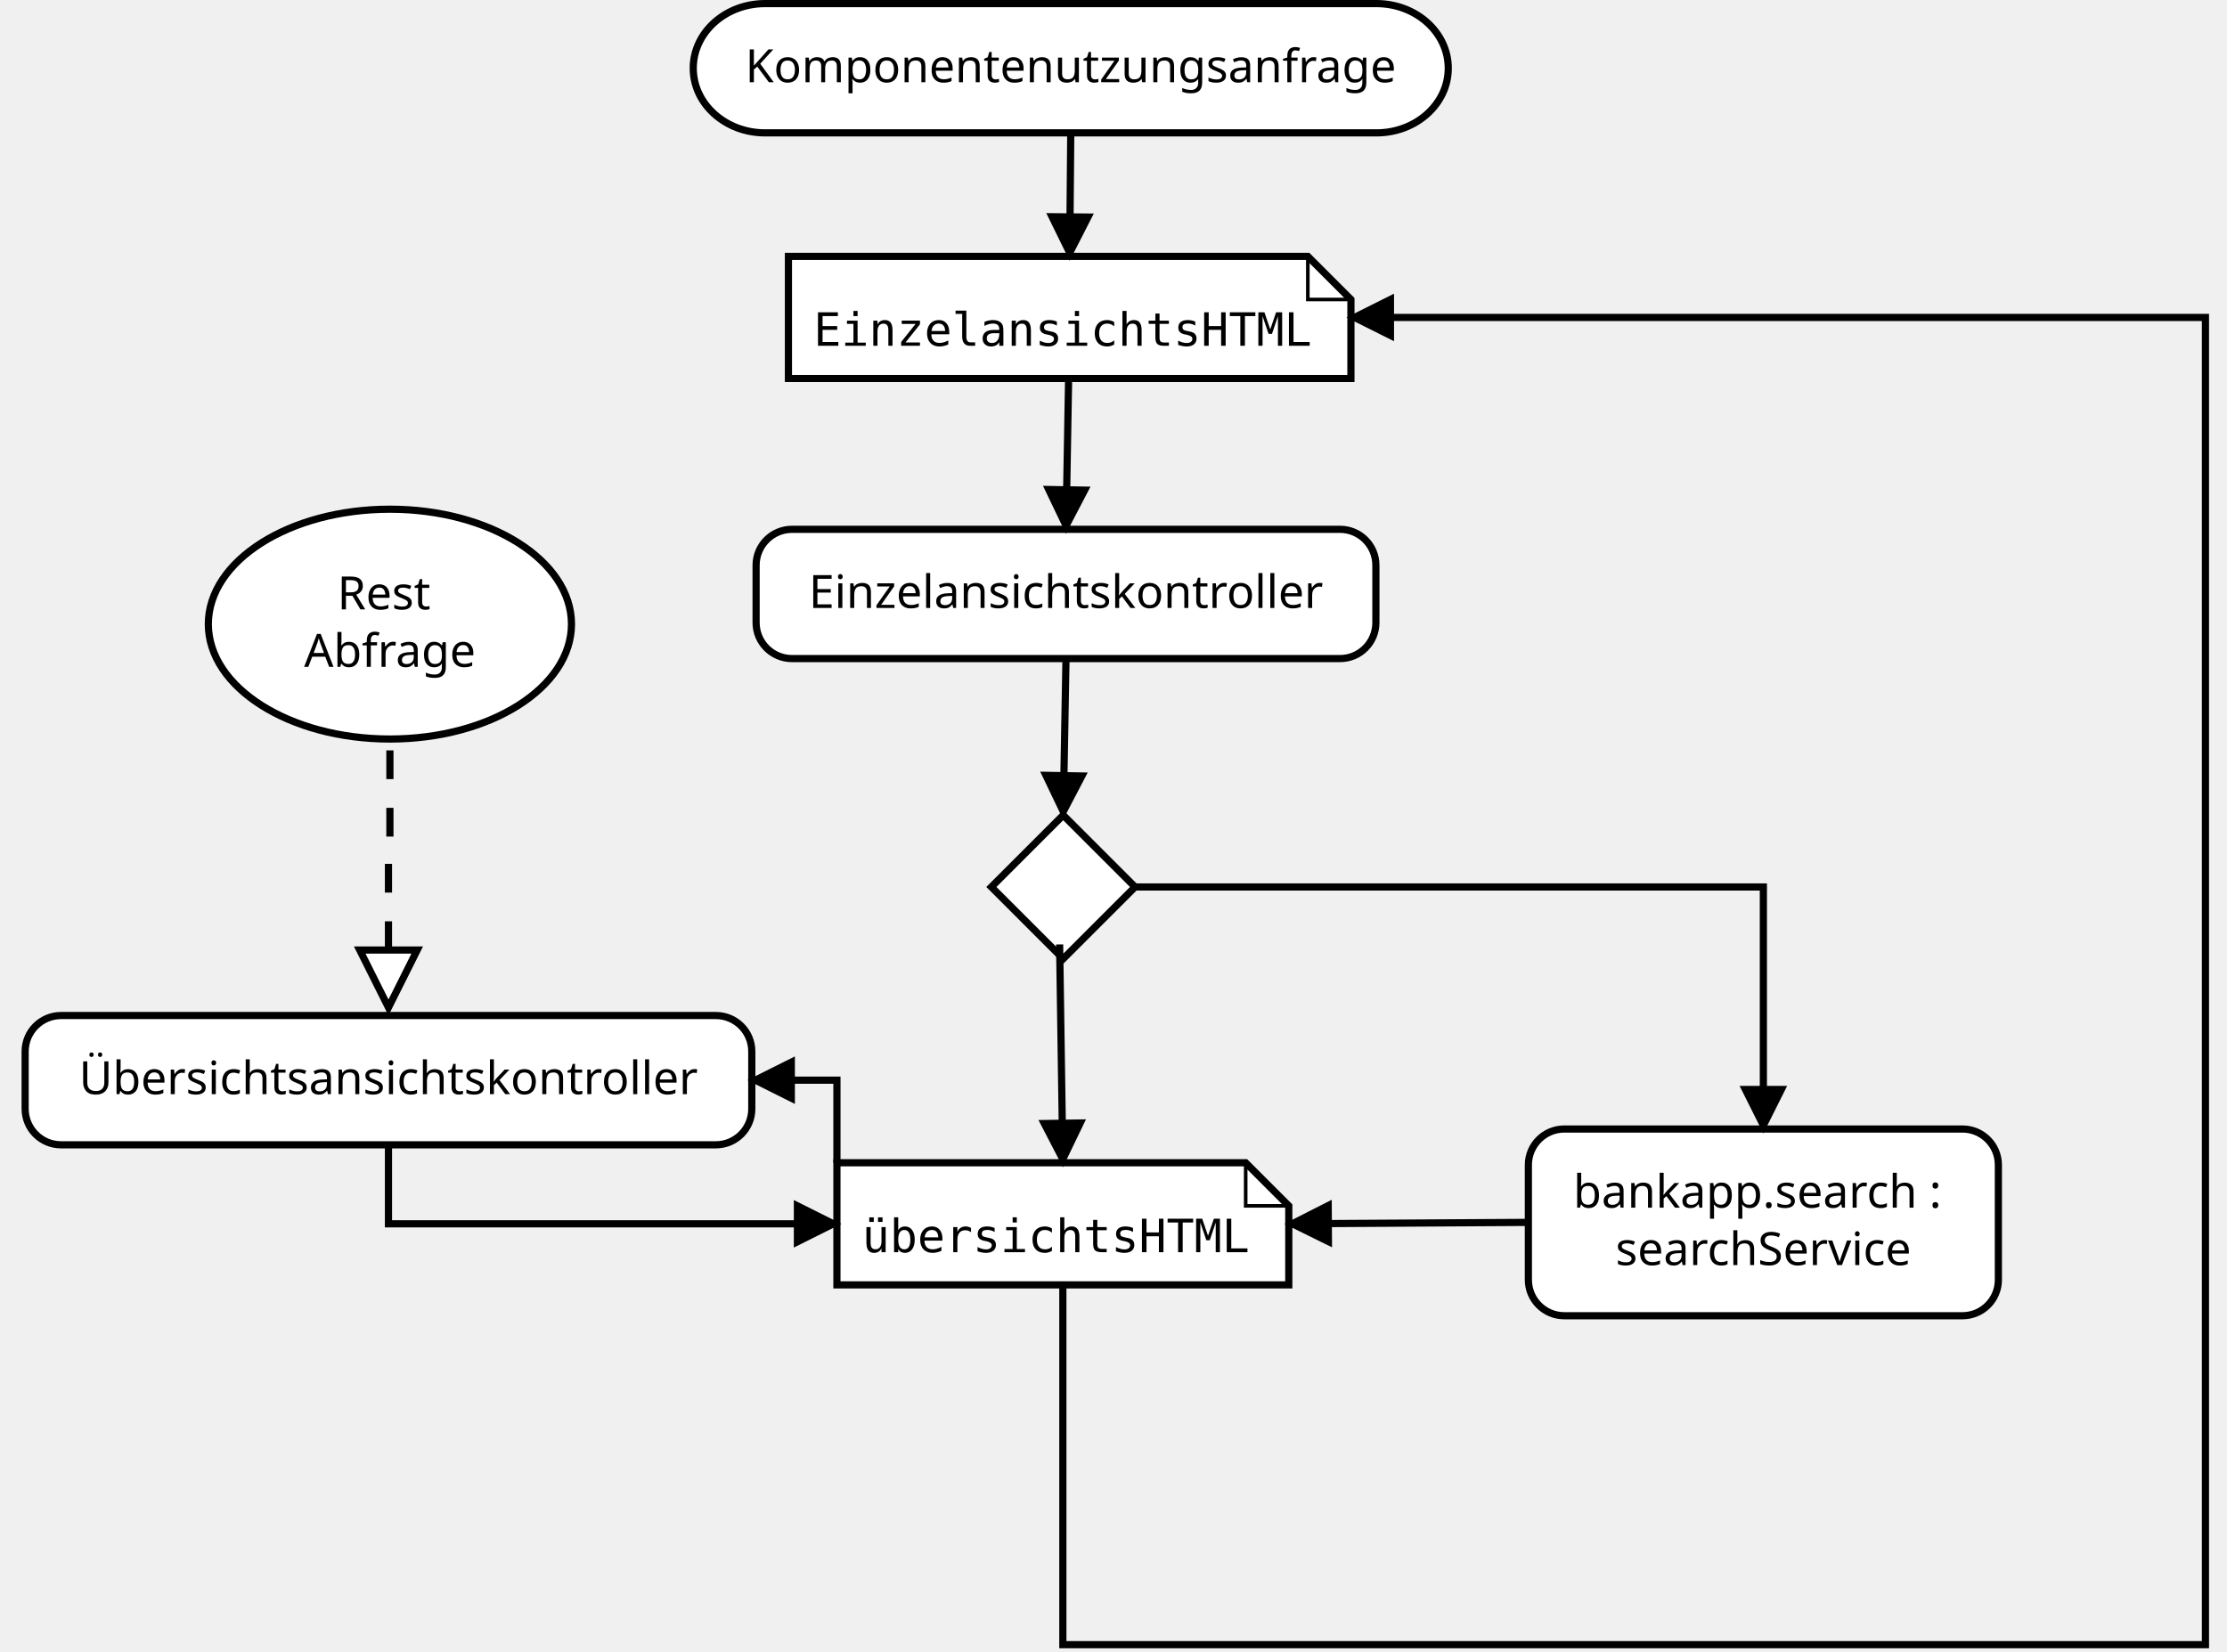
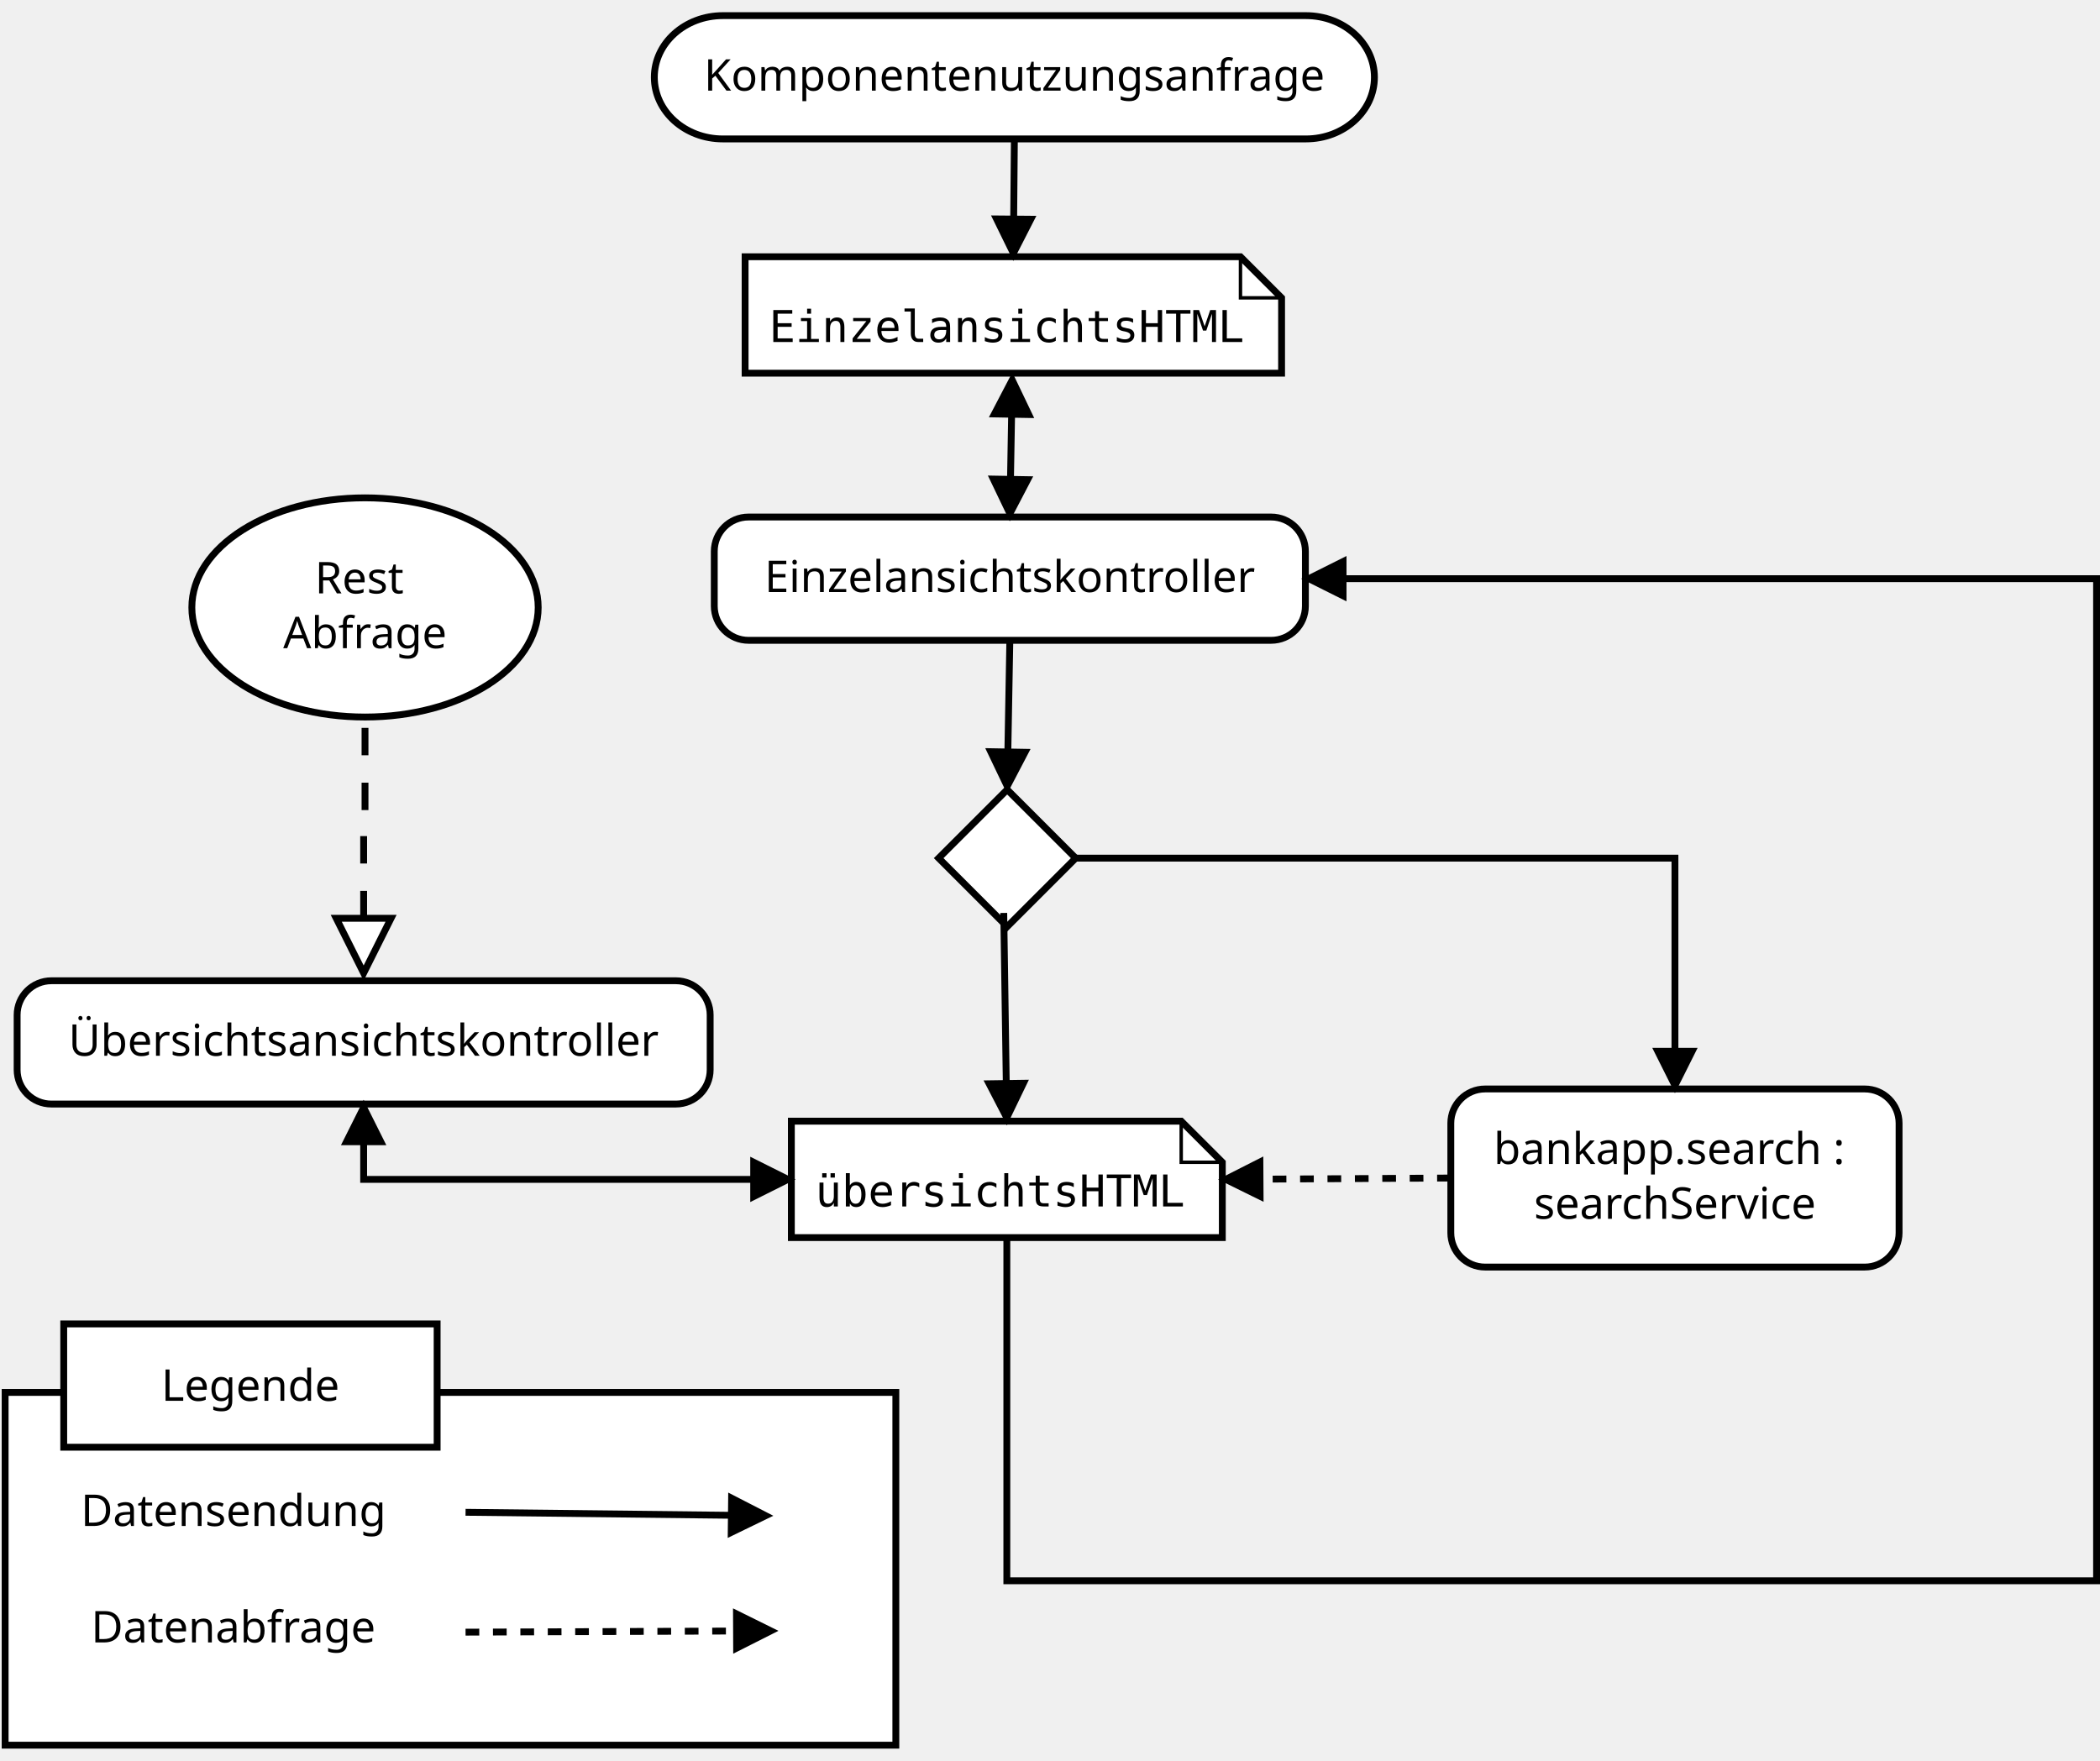
- <svg xmlns="http://www.w3.org/2000/svg" width="31cm" height="23cm" viewBox="200 104 610 460">
+ <svg xmlns="http://www.w3.org/2000/svg" width="31cm" height="26cm" viewBox="197 104 613 507">
  <g>
    <rect style="fill: #ffffff" x="388" y="105" width="210.2" height="36" rx="20" ry="20" />
    <rect style="fill: none; fill-opacity:0; stroke-width: 2; stroke: #000000" x="388" y="105" width="210.2" height="36" rx="20" ry="20" />
    <text font-size="12.8" style="fill: #000000;text-anchor:middle;font-family:sans-serif;font-style:normal;font-weight:normal" x="493.1" y="126.9">
      <tspan x="493.1" y="126.9">Komponentenutzungsanfrage</tspan>
    </text>
  </g>
  <g>
    <polygon style="fill: #ffffff" points="414.5,175.4 559.1,175.4 571.1,187.4 571.1,209.4 414.5,209.4 " />
    <polygon style="fill: none; fill-opacity:0; stroke-width: 2; stroke: #000000" points="414.5,175.4 559.1,175.4 571.1,187.4 571.1,209.4 414.5,209.4 " />
    <polyline style="fill: none; fill-opacity:0; stroke-width: 1; stroke: #000000" points="559.1,175.4 559.1,187.4 571.1,187.4 " />
    <text font-size="12.8" style="fill: #000000;text-anchor:start;font-family:monospace;font-style:normal;font-weight:normal" x="421.5" y="200.3">
      <tspan x="421.5" y="200.3">EinzelansichtsHTML</tspan>
    </text>
  </g>
  <g>
    <line style="fill: none; fill-opacity:0; stroke-width: 2; stroke: #000000" x1="493.1" y1="141" x2="492.896" y2="164.4" />
    <polygon style="fill: #000000" points="487.896,164.357 492.809,174.4 497.896,164.444 " />
    <polygon style="fill: none; fill-opacity:0; stroke-width: 2; stroke: #000000" points="487.896,164.357 492.809,174.4 497.896,164.444 " />
  </g>
  <g>
    <rect style="fill: #ffffff" x="405.5" y="251.4" width="172.55" height="36" rx="10" ry="10" />
    <rect style="fill: none; fill-opacity:0; stroke-width: 2; stroke: #000000" x="405.5" y="251.4" width="172.55" height="36" rx="10" ry="10" />
    <text font-size="12.8" style="fill: #000000;text-anchor:middle;font-family:sans-serif;font-style:normal;font-weight:normal" x="491.775" y="273.3">
      <tspan x="491.775" y="273.3">Einzelansichtskontroller</tspan>
    </text>
  </g>
  <g>
-     <line style="fill: none; fill-opacity:0; stroke-width: 2; stroke: #000000" x1="492.487" y1="210.391" x2="491.965" y2="240.402" />
+     <line style="fill: none; fill-opacity:0; stroke-width: 2; stroke: #000000" x1="492.296" y1="221.389" x2="491.965" y2="240.402" />
+     <polygon style="fill: #000000" points="497.295,221.476 492.47,211.391 487.297,221.302 " />
+     <polygon style="fill: none; fill-opacity:0; stroke-width: 2; stroke: #000000" points="497.295,221.476 492.47,211.391 487.297,221.302 " />
    <polygon style="fill: #000000" points="486.966,240.315 491.791,250.4 496.965,240.489 " />
    <polygon style="fill: none; fill-opacity:0; stroke-width: 2; stroke: #000000" points="486.966,240.315 491.791,250.4 496.965,240.489 " />
  </g>
  <g>
    <polygon style="fill: #ffffff" points="428,427.8 541.8,427.8 553.8,439.8 553.8,461.8 428,461.8 " />
    <polygon style="fill: none; fill-opacity:0; stroke-width: 2; stroke: #000000" points="428,427.8 541.8,427.8 553.8,439.8 553.8,461.8 428,461.8 " />
    <polyline style="fill: none; fill-opacity:0; stroke-width: 1; stroke: #000000" points="541.8,427.8 541.8,439.8 553.8,439.8 " />
    <text font-size="12.8" style="fill: #000000;text-anchor:start;font-family:monospace;font-style:normal;font-weight:normal" x="435" y="452.7">
      <tspan x="435" y="452.7">übersichtsHTML</tspan>
    </text>
  </g>
  <g>
    <rect style="fill: #ffffff" x="202" y="386.8" width="202.3" height="36" rx="10" ry="10" />
    <rect style="fill: none; fill-opacity:0; stroke-width: 2; stroke: #000000" x="202" y="386.8" width="202.3" height="36" rx="10" ry="10" />
    <text font-size="12.8" style="fill: #000000;text-anchor:middle;font-family:sans-serif;font-style:normal;font-weight:normal" x="303.15" y="408.7">
      <tspan x="303.15" y="408.7">Übersichtsansichtskontroller</tspan>
    </text>
  </g>
  <g>
    <polyline style="fill: none; fill-opacity:0; stroke-width: 2; stroke-dasharray: 8; stroke: #000000" points="303.15,368.564 303.15,340.3 303.55,340.3 303.55,309.8 " />
    <polygon style="fill: #ffffff" points="295.15,368.564 303.15,384.564 311.15,368.564 " />
    <polygon style="fill: none; fill-opacity:0; stroke-width: 2; stroke: #000000" points="295.15,368.564 303.15,384.564 311.15,368.564 " />
  </g>
  <g>
    <ellipse style="fill: #ffffff" cx="303.55" cy="277.8" rx="50.55" ry="32" />
    <ellipse style="fill: none; fill-opacity:0; stroke-width: 2; stroke: #000000" cx="303.55" cy="277.8" rx="50.55" ry="32" />
    <text font-size="12.8" style="fill: #000000;text-anchor:middle;font-family:sans-serif;font-style:normal;font-weight:normal" x="303.55" y="273.7">
      <tspan x="303.55" y="273.7">Rest</tspan>
      <tspan x="303.55" y="289.7">Abfrage</tspan>
    </text>
  </g>
  <g>
-     <polyline style="fill: none; fill-opacity:0; stroke-width: 2; stroke: #000000" points="303.15,422.8 303.15,444.8 417,444.8 " />
+     <polyline style="fill: none; fill-opacity:0; stroke-width: 2; stroke: #000000" points="303.15,433.8 303.15,444.8 417,444.8 " />
+     <polygon style="fill: #000000" points="308.15,433.8 303.15,423.8 298.15,433.8 " />
+     <polygon style="fill: none; fill-opacity:0; stroke-width: 2; stroke: #000000" points="308.15,433.8 303.15,423.8 298.15,433.8 " />
    <polygon style="fill: #000000" points="417,449.8 427,444.8 417,439.8 " />
    <polygon style="fill: none; fill-opacity:0; stroke-width: 2; stroke: #000000" points="417,449.8 427,444.8 417,439.8 " />
  </g>
  <g>
    <rect style="fill: #ffffff" x="620.5" y="418.4" width="130.85" height="52" rx="10" ry="10" />
    <rect style="fill: none; fill-opacity:0; stroke-width: 2; stroke: #000000" x="620.5" y="418.4" width="130.85" height="52" rx="10" ry="10" />
    <text font-size="12.8" style="fill: #000000;text-anchor:middle;font-family:sans-serif;font-style:normal;font-weight:normal" x="685.925" y="440.3">
      <tspan x="685.925" y="440.3">bankapp.search :</tspan>
      <tspan x="685.925" y="456.3">searchService</tspan>
    </text>
  </g>
  <g>
    <polygon style="fill: #ffffff" points="471,351 491,331 511,351 491,371 " />
    <polygon style="fill: none; fill-opacity:0; stroke-width: 2; stroke: #000000" points="471,351 491,331 511,351 491,371 " />
  </g>
  <g>
    <line style="fill: none; fill-opacity:0; stroke-width: 2; stroke: #000000" x1="491.774" y1="287.4" x2="491.195" y2="320.002" />
    <polygon style="fill: #000000" points="486.196,319.913 491.018,330 496.194,320.09 " />
    <polygon style="fill: none; fill-opacity:0; stroke-width: 2; stroke: #000000" points="486.196,319.913 491.018,330 496.194,320.09 " />
  </g>
  <g>
    <polyline style="fill: none; fill-opacity:0; stroke-width: 2; stroke: #000000" points="511,351 685.925,351 685.925,407.4 " />
    <polygon style="fill: #000000" points="680.925,407.4 685.925,417.4 690.925,407.4 " />
    <polygon style="fill: none; fill-opacity:0; stroke-width: 2; stroke: #000000" points="680.925,407.4 685.925,417.4 690.925,407.4 " />
  </g>
  <g>
    <line style="fill: none; fill-opacity:0; stroke-width: 2; stroke: #000000" x1="490" y1="367" x2="490.737" y2="416.801" />
    <polygon style="fill: #000000" points="485.738,416.875 490.885,426.8 495.737,416.727 " />
    <polygon style="fill: none; fill-opacity:0; stroke-width: 2; stroke: #000000" points="485.738,416.875 490.885,426.8 495.737,416.727 " />
  </g>
  <g>
-     <polyline style="fill: none; fill-opacity:0; stroke-width: 2; stroke: #000000" points="428,427.8 428,404.8 415.3,404.8 " />
-     <polygon style="fill: #000000" points="415.3,399.8 405.3,404.8 415.3,409.8 " />
-     <polygon style="fill: none; fill-opacity:0; stroke-width: 2; stroke: #000000" points="415.3,399.8 405.3,404.8 415.3,409.8 " />
-   </g>
-   <g>
-     <line style="fill: none; fill-opacity:0; stroke-width: 2; stroke: #000000" x1="620.5" y1="444.4" x2="564.8" y2="444.734" />
+     <line style="fill: none; fill-opacity:0; stroke-width: 2; stroke-dasharray: 4; stroke: #000000" x1="620.5" y1="444.4" x2="564.8" y2="444.734" />
    <polygon style="fill: #000000" points="564.77,439.734 554.8,444.794 564.83,449.734 " />
    <polygon style="fill: none; fill-opacity:0; stroke-width: 2; stroke: #000000" points="564.77,439.734 554.8,444.794 564.83,449.734 " />
  </g>
  <g>
-     <polyline style="fill: none; fill-opacity:0; stroke-width: 2; stroke: #000000" points="490.9,461.8 490.9,562 809,562 809,192.4 582.1,192.4 " />
-     <polygon style="fill: #000000" points="582.1,187.4 572.1,192.4 582.1,197.4 " />
-     <polygon style="fill: none; fill-opacity:0; stroke-width: 2; stroke: #000000" points="582.1,187.4 572.1,192.4 582.1,197.4 " />
+     <polyline style="fill: none; fill-opacity:0; stroke-width: 2; stroke: #000000" points="490.9,461.8 490.9,562 809,562 809,269.4 589.05,269.4 " />
+     <polygon style="fill: #000000" points="589.05,264.4 579.05,269.4 589.05,274.4 " />
+     <polygon style="fill: none; fill-opacity:0; stroke-width: 2; stroke: #000000" points="589.05,264.4 579.05,269.4 589.05,274.4 " />
  </g>
+   <g>
+     <rect style="fill: #ffffff" x="198.5" y="507" width="260" height="103" />
+     <rect style="fill: none; fill-opacity:0; stroke-width: 2; stroke: #000000" x="198.5" y="507" width="260" height="103" />
+   </g>
+   <g>
+     <line style="fill: none; fill-opacity:0; stroke-width: 2; stroke: #000000" x1="332.9" y1="542" x2="410.501" y2="542.876" />
+     <polygon style="fill: #000000" points="410.444,547.876 420.5,542.989 410.557,537.876 " />
+     <polygon style="fill: none; fill-opacity:0; stroke-width: 2; stroke: #000000" points="410.444,547.876 420.5,542.989 410.557,537.876 " />
+   </g>
+   <g>
+     <line style="fill: none; fill-opacity:0; stroke-width: 2; stroke-dasharray: 4; stroke: #000000" x1="332.9" y1="577" x2="412" y2="576.665" />
+     <polygon style="fill: #000000" points="412.021,581.665 422,576.622 411.979,571.665 " />
+     <polygon style="fill: none; fill-opacity:0; stroke-width: 2; stroke: #000000" points="412.021,581.665 422,576.622 411.979,571.665 " />
+   </g>
+   <text font-size="12.8" style="fill: #000000;text-anchor:start;font-family:sans-serif;font-style:normal;font-weight:normal" x="220.602" y="546">
+     <tspan x="220.602" y="546">Datensendung</tspan>
+   </text>
+   <text font-size="12.8" style="fill: #000000;text-anchor:start;font-family:sans-serif;font-style:normal;font-weight:normal" x="223.602" y="580">
+     <tspan x="223.602" y="580">Datenabfrage</tspan>
+   </text>
+   <g>
+     <rect style="fill: #ffffff" x="215.602" y="487" width="109" height="36" />
+     <rect style="fill: none; fill-opacity:0; stroke-width: 2; stroke: #000000" x="215.602" y="487" width="109" height="36" />
+   </g>
+   <text font-size="12.8" style="fill: #000000;text-anchor:middle;font-family:sans-serif;font-style:normal;font-weight:normal" x="270.102" y="509.45">
+     <tspan x="270.102" y="509.45">Legende</tspan>
+   </text>
</svg>
